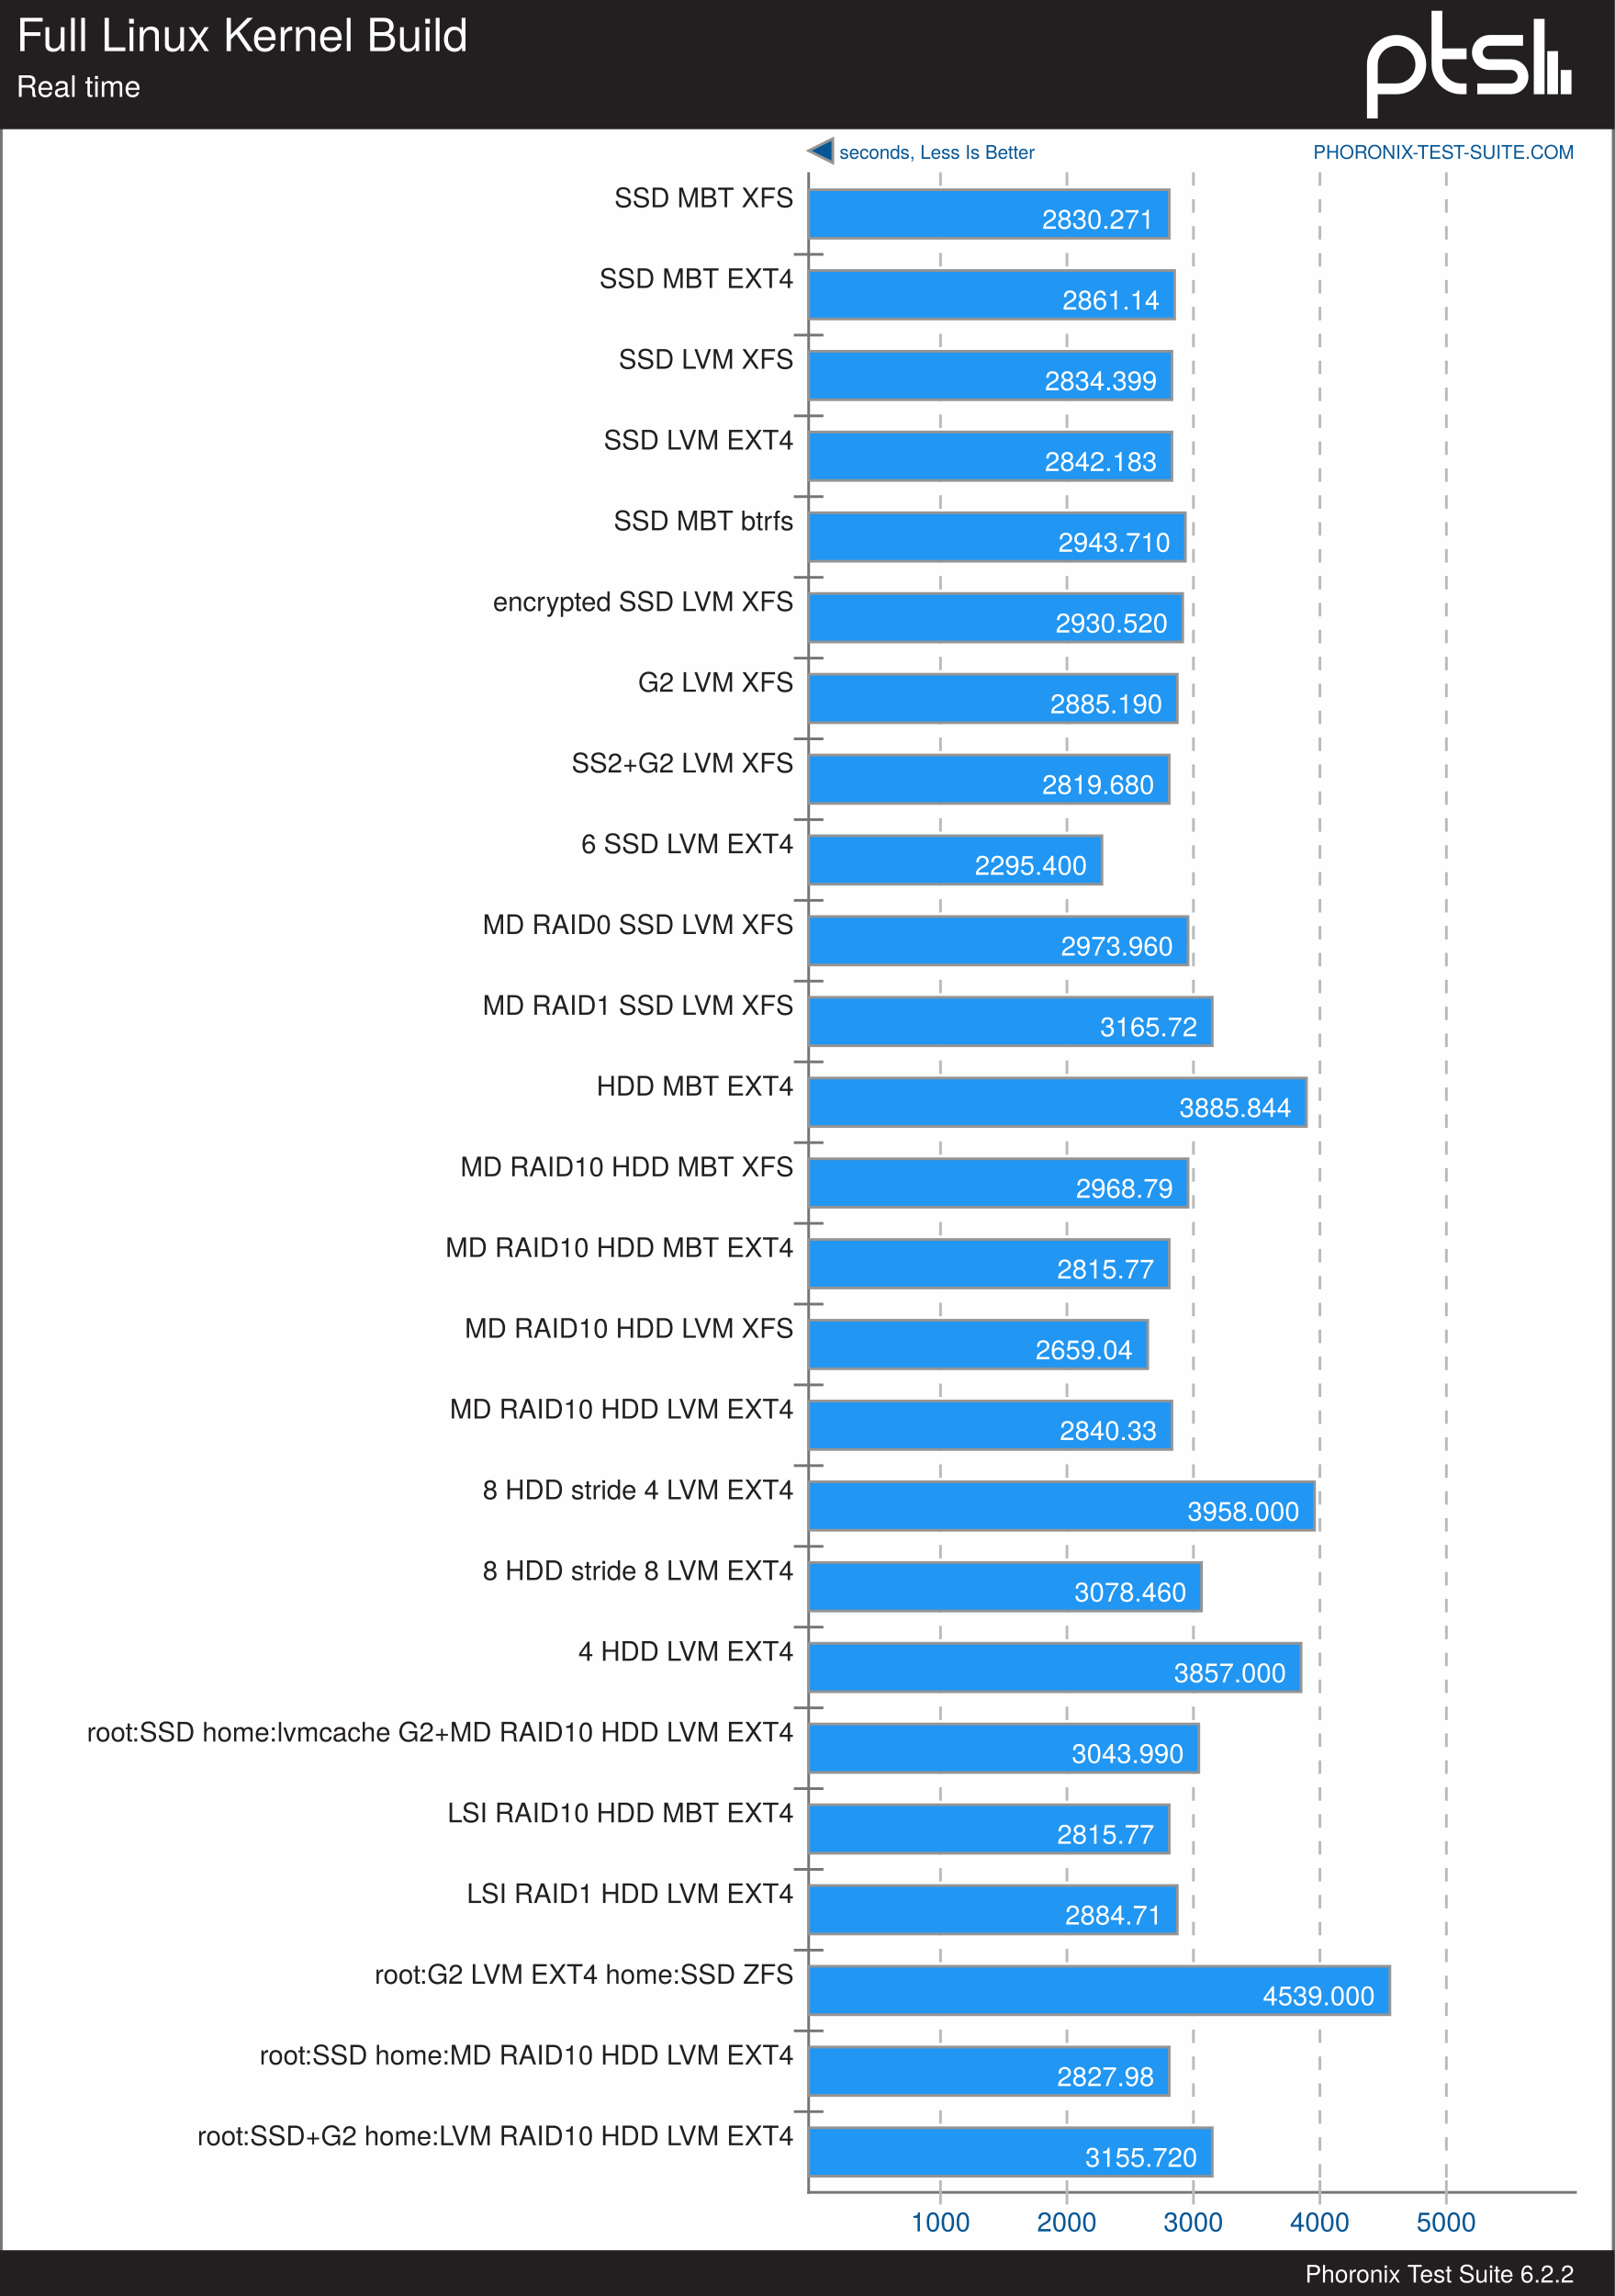
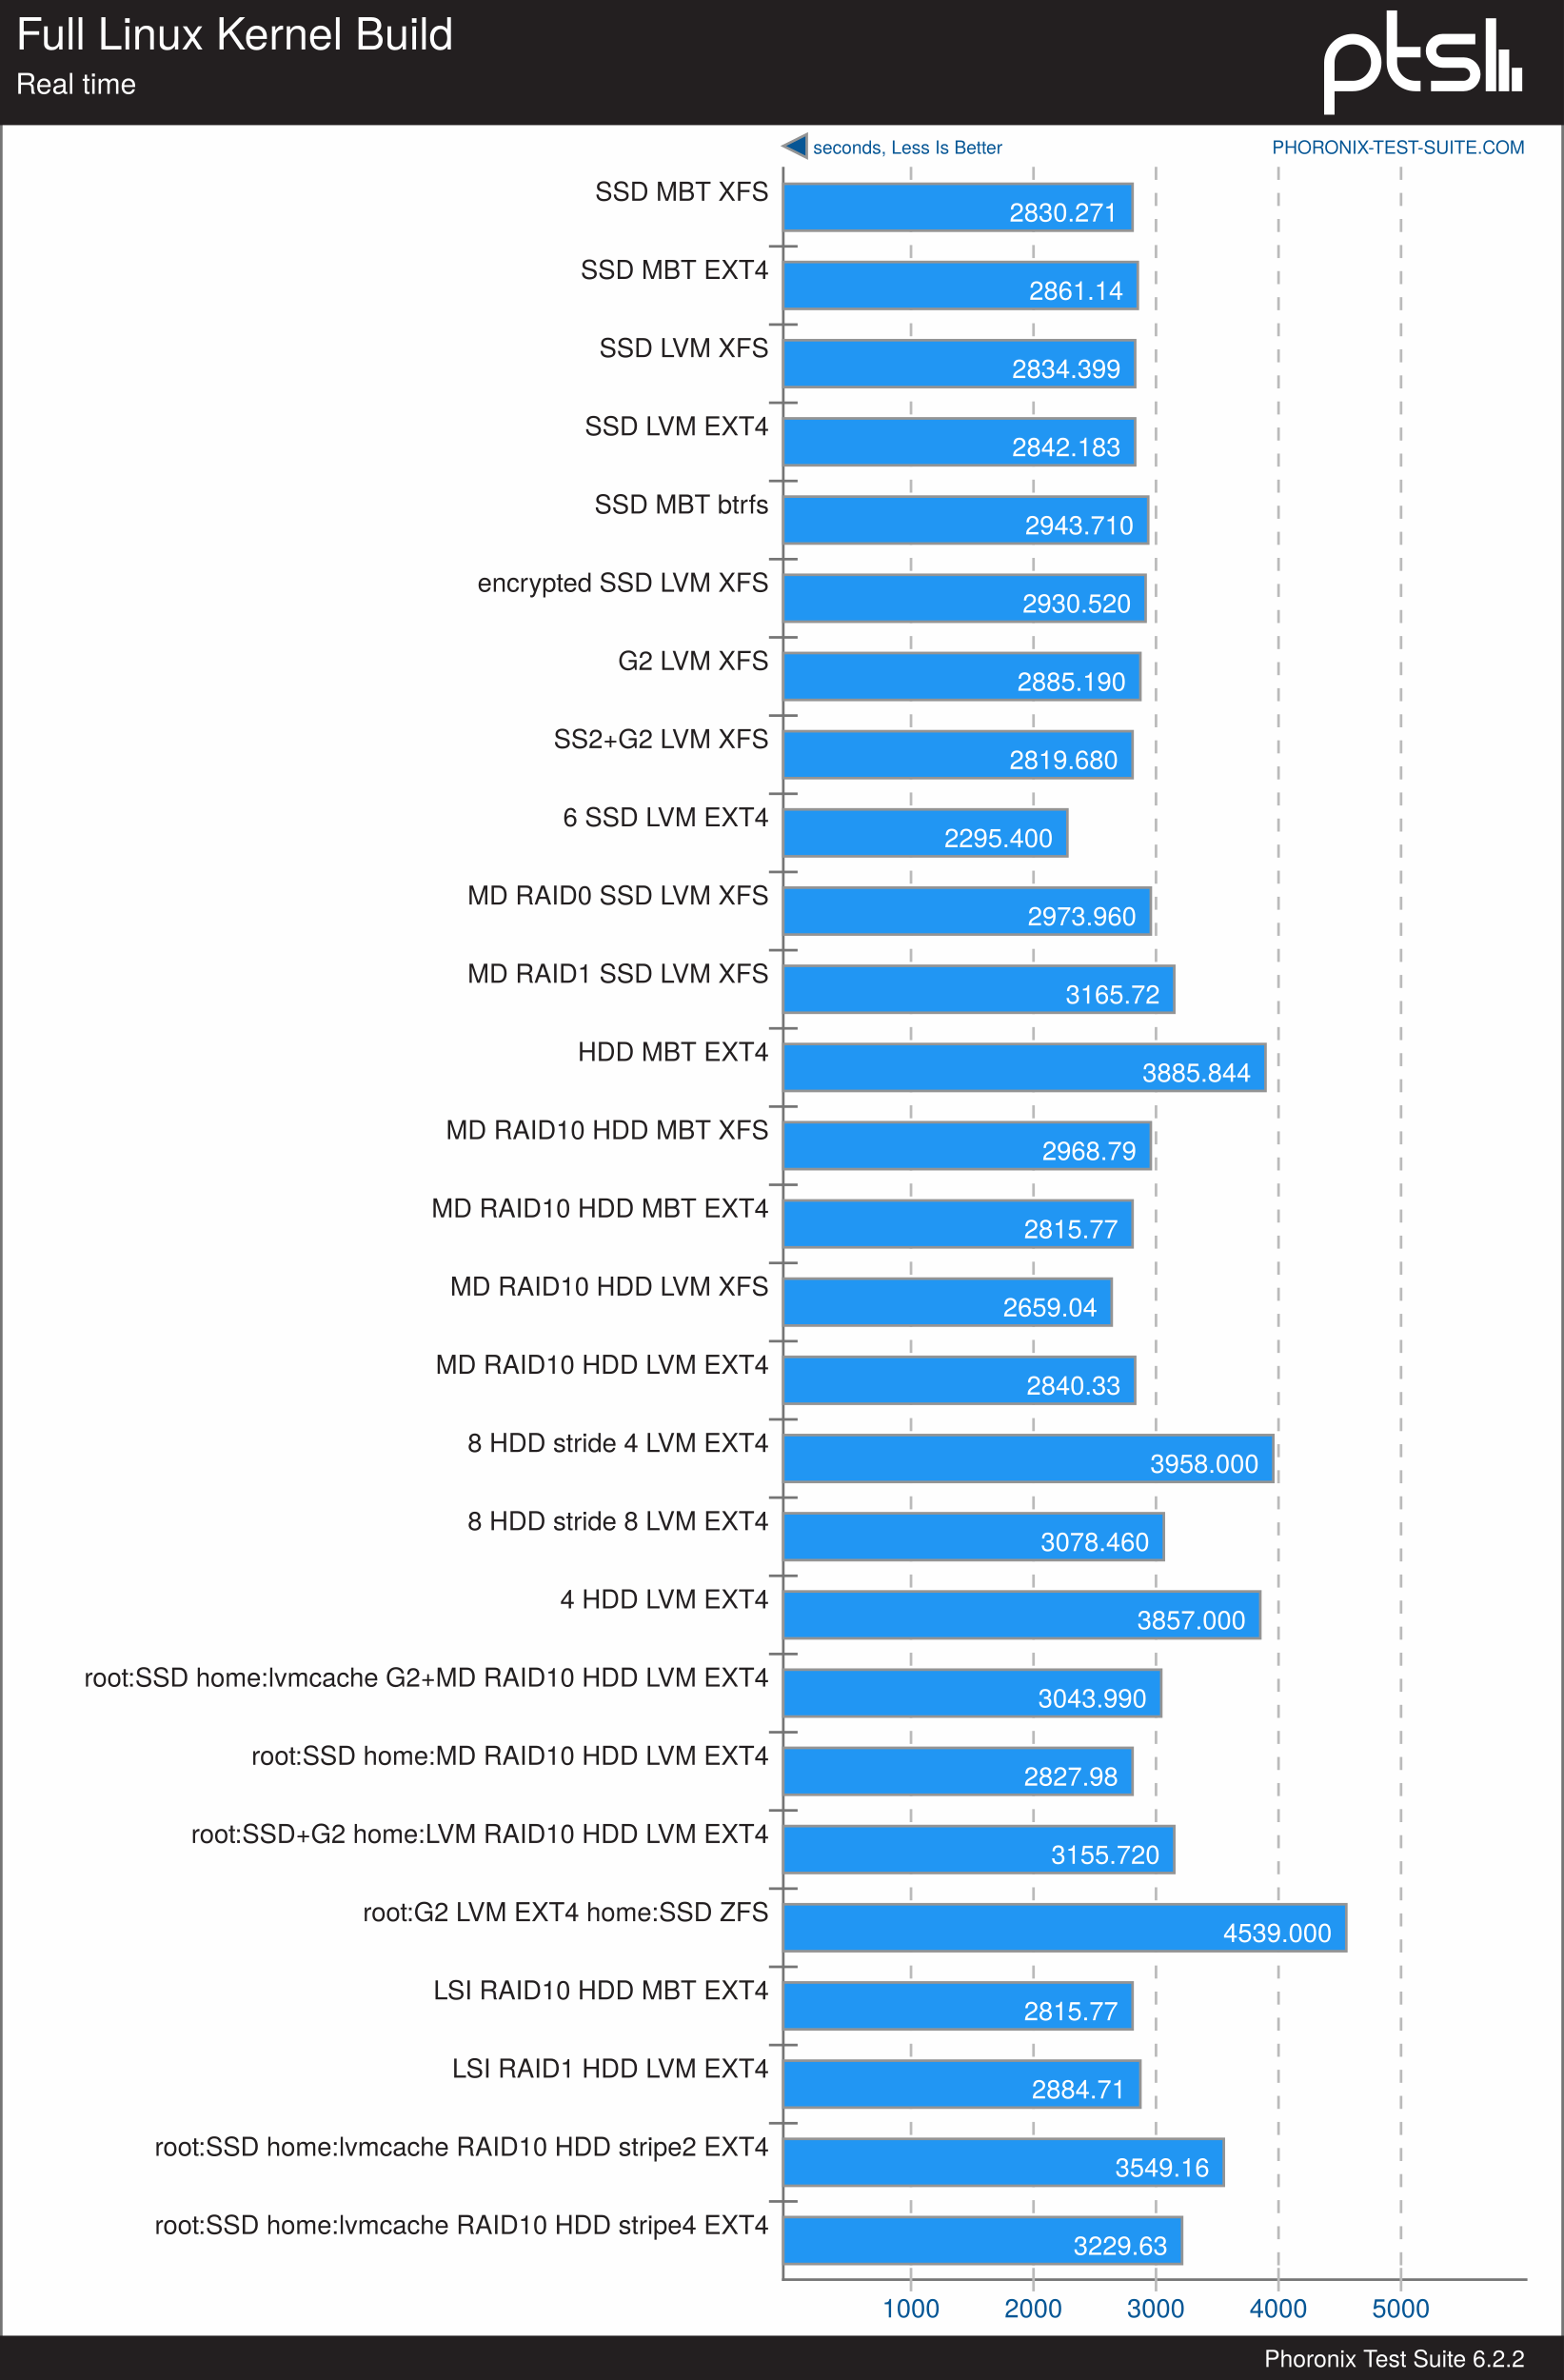
- <svg xmlns="http://www.w3.org/2000/svg" xmlns:xlink="http://www.w3.org/1999/xlink" version="1.1" font-family="sans-serif, droid-sans, helvetica, verdana, tahoma" viewbox="0 0 600 853" width="600" height="853" preserveAspectRatio="xMinYMin meet">
-   <rect x="0" y="0" width="600" height="853" fill="#FEFEFE" stroke="#757575" stroke-width="2" />
+ <svg xmlns="http://www.w3.org/2000/svg" xmlns:xlink="http://www.w3.org/1999/xlink" version="1.1" font-family="sans-serif, droid-sans, helvetica, verdana, tahoma" viewbox="0 0 600 913" width="600" height="913" preserveAspectRatio="xMinYMin meet">
+   <rect x="0" y="0" width="600" height="913" fill="#FEFEFE" stroke="#757575" stroke-width="2" />
  <g stroke="#757575" stroke-width="1">
-     <line x1="300.51" y1="64" x2="300.51" y2="815" />
-     <line x1="300.01" y1="814.5" x2="586" y2="814.5" />
+     <line x1="300.51" y1="64" x2="300.51" y2="875" />
+     <line x1="300.01" y1="874.5" x2="586" y2="874.5" />
  </g>
  <a xlink:href="http://www.phoronix-test-suite.com/" xlink:show="new">
    <text x="585" y="59" font-size="7" fill="#065695" text-anchor="end" xlink:show="new">PHORONIX-TEST-SUITE.COM</text>
  </a>
  <polygon points="300.51,56 309.51,60.5 309.51,51.5" fill="#065695" stroke="#949494" stroke-width="1" />
  <text x="312.01" y="59" font-size="7" fill="#065695" text-anchor="start">seconds, Less Is Better</text>
  <rect x="0" y="0" width="600" height="48" fill="#231f20" />
  <a xlink:href="http://openbenchmarking.org/test/pts/compilebench-1.0.1" xlink:show="new">
    <text x="6" y="19" font-size="17" fill="#FEFEFE" text-anchor="start" xlink:show="new">Full Linux Kernel Build</text>
  </a>
  <text x="6" y="36" font-size="11" fill="#FEFEFE" text-anchor="start">Real time</text>
  <path d="m74 22v9m-5-16v16m-5-28v28m-23-2h12.5c2.485 0 4.5-2.015 4.5-4.5s-2.015-4.5-4.5-4.5h-8c-2.485 0-4.5-2.015-4.5-4.5s2.015-4.5 4.5-4.5h12.5m-21 5h-11m11 13h-2c-4.971 0-9-4.029-9-9v-20m-24 40v-20c0-4.971 4.029-9 9-9 4.971 0 9 4.029 9 9s-4.029 9-9 9h-9" stroke="#ffffff" stroke-width="4" fill="none" transform="translate(508,4)" />
-   <line x1="300.51" y1="94" x2="300.51" y2="801" stroke="#757575" stroke-width="11" stroke-dasharray="1,29" />
+   <line x1="300.51" y1="94" x2="300.51" y2="861" stroke="#757575" stroke-width="11" stroke-dasharray="1,29" />
  <g font-size="10" fill="#231f20">
    <text x="295.01" y="77" text-anchor="end">SSD MBT XFS</text>
    <text x="295.01" y="107" text-anchor="end">SSD MBT EXT4</text>
    <text x="295.01" y="137" text-anchor="end">SSD LVM XFS</text>
    <text x="295.01" y="167" text-anchor="end">SSD LVM EXT4</text>
    <text x="295.01" y="197" text-anchor="end">SSD MBT btrfs</text>
    <text x="295.01" y="227" text-anchor="end">encrypted SSD LVM XFS</text>
    <text x="295.01" y="257" text-anchor="end">G2 LVM XFS</text>
    <text x="295.01" y="287" text-anchor="end">SS2+G2 LVM XFS</text>
    <text x="295.01" y="317" text-anchor="end">6 SSD LVM EXT4</text>
    <text x="295.01" y="347" text-anchor="end">MD RAID0 SSD LVM XFS</text>
    <text x="295.01" y="377" text-anchor="end">MD RAID1 SSD LVM XFS</text>
    <text x="295.01" y="407" text-anchor="end">HDD MBT EXT4</text>
    <text x="295.01" y="437" text-anchor="end">MD RAID10 HDD MBT XFS</text>
    <text x="295.01" y="467" text-anchor="end">MD RAID10 HDD MBT EXT4</text>
    <text x="295.01" y="497" text-anchor="end">MD RAID10 HDD LVM XFS</text>
    <text x="295.01" y="527" text-anchor="end">MD RAID10 HDD LVM EXT4</text>
    <text x="295.01" y="557" text-anchor="end">8 HDD stride 4 LVM EXT4</text>
    <text x="295.01" y="587" text-anchor="end">8 HDD stride 8 LVM EXT4</text>
    <text x="295.01" y="617" text-anchor="end">4 HDD LVM EXT4</text>
    <text x="295.01" y="647" text-anchor="end">root:SSD home:lvmcache G2+MD RAID10 HDD LVM EXT4</text>
-     <text x="295.01" y="677" text-anchor="end">LSI RAID10 HDD MBT EXT4</text>
-     <text x="295.01" y="707" text-anchor="end">LSI RAID1 HDD LVM EXT4</text>
+     <text x="295.01" y="677" text-anchor="end">root:SSD home:MD RAID10 HDD LVM EXT4</text>
+     <text x="295.01" y="707" text-anchor="end">root:SSD+G2 home:LVM RAID10 HDD LVM EXT4</text>
    <text x="295.01" y="737" text-anchor="end">root:G2 LVM EXT4 home:SSD ZFS</text>
-     <text x="295.01" y="767" text-anchor="end">root:SSD home:MD RAID10 HDD LVM EXT4</text>
-     <text x="295.01" y="797" text-anchor="end">root:SSD+G2 home:LVM RAID10 HDD LVM EXT4</text>
+     <text x="295.01" y="767" text-anchor="end">LSI RAID10 HDD MBT EXT4</text>
+     <text x="295.01" y="797" text-anchor="end">LSI RAID1 HDD LVM EXT4</text>
+     <text x="295.01" y="827" text-anchor="end">root:SSD home:lvmcache RAID10 HDD stripe2 EXT4</text>
+     <text x="295.01" y="857" text-anchor="end">root:SSD home:lvmcache RAID10 HDD stripe4 EXT4</text>
  </g>
  <g font-size="10" fill="#065695" text-anchor="middle">
-     <text x="349.51" y="829">1000</text>
-     <text x="396.51" y="829">2000</text>
-     <text x="443.51" y="829">3000</text>
-     <text x="490.51" y="829">4000</text>
-     <text x="537.51" y="829">5000</text>
+     <text x="349.51" y="889">1000</text>
+     <text x="396.51" y="889">2000</text>
+     <text x="443.51" y="889">3000</text>
+     <text x="490.51" y="889">4000</text>
+     <text x="537.51" y="889">5000</text>
  </g>
  <g stroke="#BABABA" stroke-width="1">
-     <line x1="349.51" y1="64" x2="349.51" y2="809" stroke-dasharray="5,5" />
-     <line x1="349.51" y1="810" x2="349.51" y2="819" />
-     <line x1="396.51" y1="64" x2="396.51" y2="809" stroke-dasharray="5,5" />
-     <line x1="396.51" y1="810" x2="396.51" y2="819" />
-     <line x1="443.51" y1="64" x2="443.51" y2="809" stroke-dasharray="5,5" />
-     <line x1="443.51" y1="810" x2="443.51" y2="819" />
-     <line x1="490.51" y1="64" x2="490.51" y2="809" stroke-dasharray="5,5" />
-     <line x1="490.51" y1="810" x2="490.51" y2="819" />
-     <line x1="537.51" y1="64" x2="537.51" y2="809" stroke-dasharray="5,5" />
-     <line x1="537.51" y1="810" x2="537.51" y2="819" />
+     <line x1="349.51" y1="64" x2="349.51" y2="869" stroke-dasharray="5,5" />
+     <line x1="349.51" y1="870" x2="349.51" y2="879" />
+     <line x1="396.51" y1="64" x2="396.51" y2="869" stroke-dasharray="5,5" />
+     <line x1="396.51" y1="870" x2="396.51" y2="879" />
+     <line x1="443.51" y1="64" x2="443.51" y2="869" stroke-dasharray="5,5" />
+     <line x1="443.51" y1="870" x2="443.51" y2="879" />
+     <line x1="490.51" y1="64" x2="490.51" y2="869" stroke-dasharray="5,5" />
+     <line x1="490.51" y1="870" x2="490.51" y2="879" />
+     <line x1="537.51" y1="64" x2="537.51" y2="869" stroke-dasharray="5,5" />
+     <line x1="537.51" y1="870" x2="537.51" y2="879" />
  </g>
  <g stroke="#949494" stroke-width="1">
    <rect x="300.51" y="70.5" height="18" width="134" fill="#2196f3" xlink:title="SSD MBT XFS: 2830.271" />
    <rect x="300.51" y="100.5" height="18" width="136" fill="#2196f3" xlink:title="SSD MBT EXT4: 2861.14" />
    <rect x="300.51" y="130.5" height="18" width="135" fill="#2196f3" xlink:title="SSD LVM XFS: 2834.399" />
    <rect x="300.51" y="160.5" height="18" width="135" fill="#2196f3" xlink:title="SSD LVM EXT4: 2842.183" />
    <rect x="300.51" y="190.5" height="18" width="140" fill="#2196f3" xlink:title="SSD MBT btrfs: 2943.710" />
    <rect x="300.51" y="220.5" height="18" width="139" fill="#2196f3" xlink:title="encrypted SSD LVM XFS: 2930.520" />
    <rect x="300.51" y="250.5" height="18" width="137" fill="#2196f3" xlink:title="G2 LVM XFS: 2885.190" />
    <rect x="300.51" y="280.5" height="18" width="134" fill="#2196f3" xlink:title="SS2+G2 LVM XFS: 2819.680" />
    <rect x="300.51" y="310.5" height="18" width="109" fill="#2196f3" xlink:title="6 SSD LVM EXT4: 2295.400" />
    <rect x="300.51" y="340.5" height="18" width="141" fill="#2196f3" xlink:title="MD RAID0 SSD LVM XFS: 2973.960" />
    <rect x="300.51" y="370.5" height="18" width="150" fill="#2196f3" xlink:title="MD RAID1 SSD LVM XFS: 3165.72" />
    <rect x="300.51" y="400.5" height="18" width="185" fill="#2196f3" xlink:title="HDD MBT EXT4: 3885.844" />
    <rect x="300.51" y="430.5" height="18" width="141" fill="#2196f3" xlink:title="MD RAID10 HDD MBT XFS: 2968.79" />
    <rect x="300.51" y="460.5" height="18" width="134" fill="#2196f3" xlink:title="MD RAID10 HDD MBT EXT4: 2815.77" />
    <rect x="300.51" y="490.5" height="18" width="126" fill="#2196f3" xlink:title="MD RAID10 HDD LVM XFS: 2659.04" />
    <rect x="300.51" y="520.5" height="18" width="135" fill="#2196f3" xlink:title="MD RAID10 HDD LVM EXT4: 2840.33" />
    <rect x="300.51" y="550.5" height="18" width="188" fill="#2196f3" xlink:title="8 HDD stride 4 LVM EXT4: 3958.000" />
    <rect x="300.51" y="580.5" height="18" width="146" fill="#2196f3" xlink:title="8 HDD stride 8 LVM EXT4: 3078.460" />
    <rect x="300.51" y="610.5" height="18" width="183" fill="#2196f3" xlink:title="4 HDD LVM EXT4: 3857.000" />
    <rect x="300.51" y="640.5" height="18" width="145" fill="#2196f3" xlink:title="root:SSD home:lvmcache G2+MD RAID10 HDD LVM EXT4: 3043.990" />
-     <rect x="300.51" y="670.5" height="18" width="134" fill="#2196f3" xlink:title="LSI RAID10 HDD MBT EXT4: 2815.77" />
-     <rect x="300.51" y="700.5" height="18" width="137" fill="#2196f3" xlink:title="LSI RAID1 HDD LVM EXT4: 2884.71" />
+     <rect x="300.51" y="670.5" height="18" width="134" fill="#2196f3" xlink:title="root:SSD home:MD RAID10 HDD LVM EXT4: 2827.98" />
+     <rect x="300.51" y="700.5" height="18" width="150" fill="#2196f3" xlink:title="root:SSD+G2 home:LVM RAID10 HDD LVM EXT4: 3155.720" />
    <rect x="300.51" y="730.5" height="18" width="216" fill="#2196f3" xlink:title="root:G2 LVM EXT4 home:SSD ZFS: 4539.000" />
-     <rect x="300.51" y="760.5" height="18" width="134" fill="#2196f3" xlink:title="root:SSD home:MD RAID10 HDD LVM EXT4: 2827.98" />
-     <rect x="300.51" y="790.5" height="18" width="150" fill="#2196f3" xlink:title="root:SSD+G2 home:LVM RAID10 HDD LVM EXT4: 3155.720" />
+     <rect x="300.51" y="760.5" height="18" width="134" fill="#2196f3" xlink:title="LSI RAID10 HDD MBT EXT4: 2815.77" />
+     <rect x="300.51" y="790.5" height="18" width="137" fill="#2196f3" xlink:title="LSI RAID1 HDD LVM EXT4: 2884.71" />
+     <rect x="300.51" y="820.5" height="18" width="169" fill="#2196f3" xlink:title="root:SSD home:lvmcache RAID10 HDD stripe2 EXT4: 3549.16" />
+     <rect x="300.51" y="850.5" height="18" width="153" fill="#2196f3" xlink:title="root:SSD home:lvmcache RAID10 HDD stripe4 EXT4: 3229.63" />
  </g>
  <g font-size="8" fill="#065695" text-anchor="end" />
  <g font-size="10" fill="#FFFFFF">
    <text x="429.01" y="85" text-anchor="end">2830.271</text>
    <text x="431.01" y="115" text-anchor="end">2861.14</text>
    <text x="430.01" y="145" text-anchor="end">2834.399</text>
    <text x="430.01" y="175" text-anchor="end">2842.183</text>
    <text x="435.01" y="205" text-anchor="end">2943.710</text>
    <text x="434.01" y="235" text-anchor="end">2930.520</text>
    <text x="432.01" y="265" text-anchor="end">2885.190</text>
    <text x="429.01" y="295" text-anchor="end">2819.680</text>
    <text x="404.01" y="325" text-anchor="end">2295.400</text>
    <text x="436.01" y="355" text-anchor="end">2973.960</text>
    <text x="445.01" y="385" text-anchor="end">3165.72</text>
    <text x="480.01" y="415" text-anchor="end">3885.844</text>
    <text x="436.01" y="445" text-anchor="end">2968.79</text>
    <text x="429.01" y="475" text-anchor="end">2815.77</text>
    <text x="421.01" y="505" text-anchor="end">2659.04</text>
    <text x="430.01" y="535" text-anchor="end">2840.33</text>
    <text x="483.01" y="565" text-anchor="end">3958.000</text>
    <text x="441.01" y="595" text-anchor="end">3078.460</text>
    <text x="478.01" y="625" text-anchor="end">3857.000</text>
    <text x="440.01" y="655" text-anchor="end">3043.990</text>
-     <text x="429.01" y="685" text-anchor="end">2815.77</text>
-     <text x="432.01" y="715" text-anchor="end">2884.71</text>
+     <text x="429.01" y="685" text-anchor="end">2827.98</text>
+     <text x="445.01" y="715" text-anchor="end">3155.720</text>
    <text x="511.01" y="745" text-anchor="end">4539.000</text>
-     <text x="429.01" y="775" text-anchor="end">2827.98</text>
-     <text x="445.01" y="805" text-anchor="end">3155.720</text>
+     <text x="429.01" y="775" text-anchor="end">2815.77</text>
+     <text x="432.01" y="805" text-anchor="end">2884.71</text>
+     <text x="464.01" y="835" text-anchor="end">3549.16</text>
+     <text x="448.01" y="865" text-anchor="end">3229.63</text>
  </g>
-   <rect x="0" y="836" width="600" height="17" fill="#231f20" />
+   <rect x="0" y="896" width="600" height="17" fill="#231f20" />
  <a xlink:href="http://www.phoronix-test-suite.com/" xlink:show="new">
-     <text x="585" y="848" font-size="9" fill="#FEFEFE" text-anchor="end" xlink:show="new">Phoronix Test Suite 6.2.2</text>
+     <text x="585" y="908" font-size="9" fill="#FEFEFE" text-anchor="end" xlink:show="new">Phoronix Test Suite 6.2.2</text>
  </a>
</svg>
